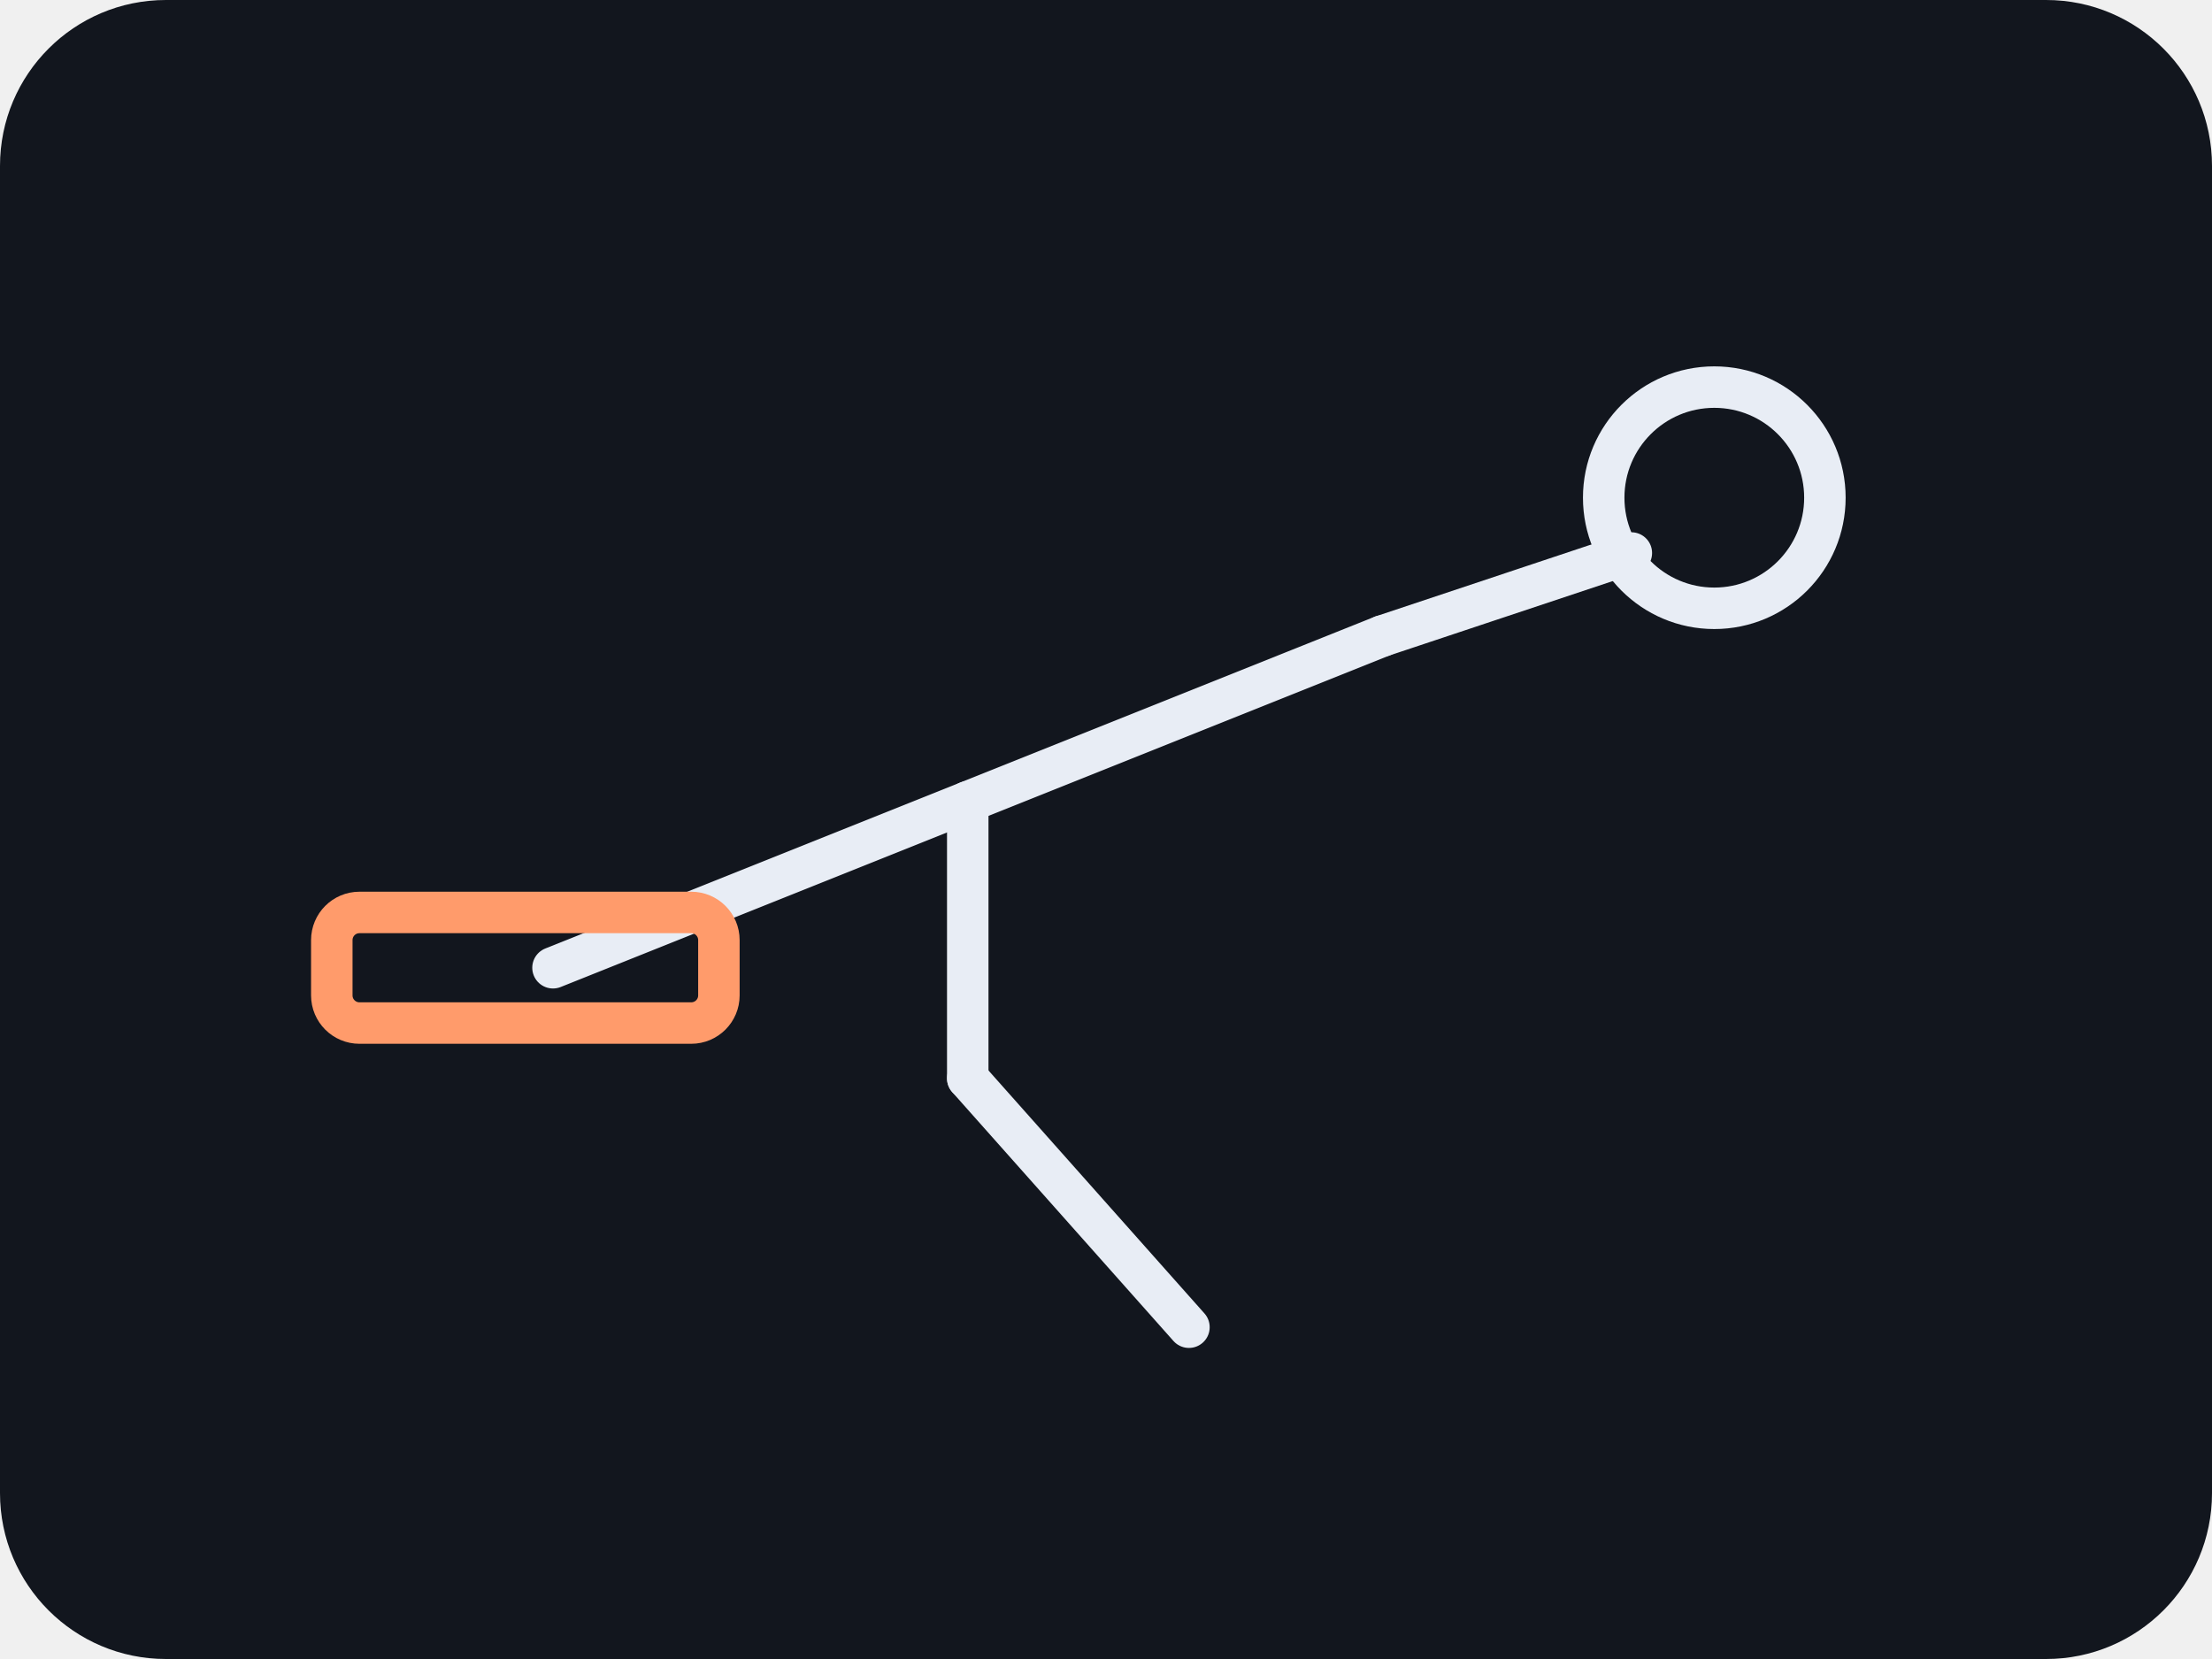
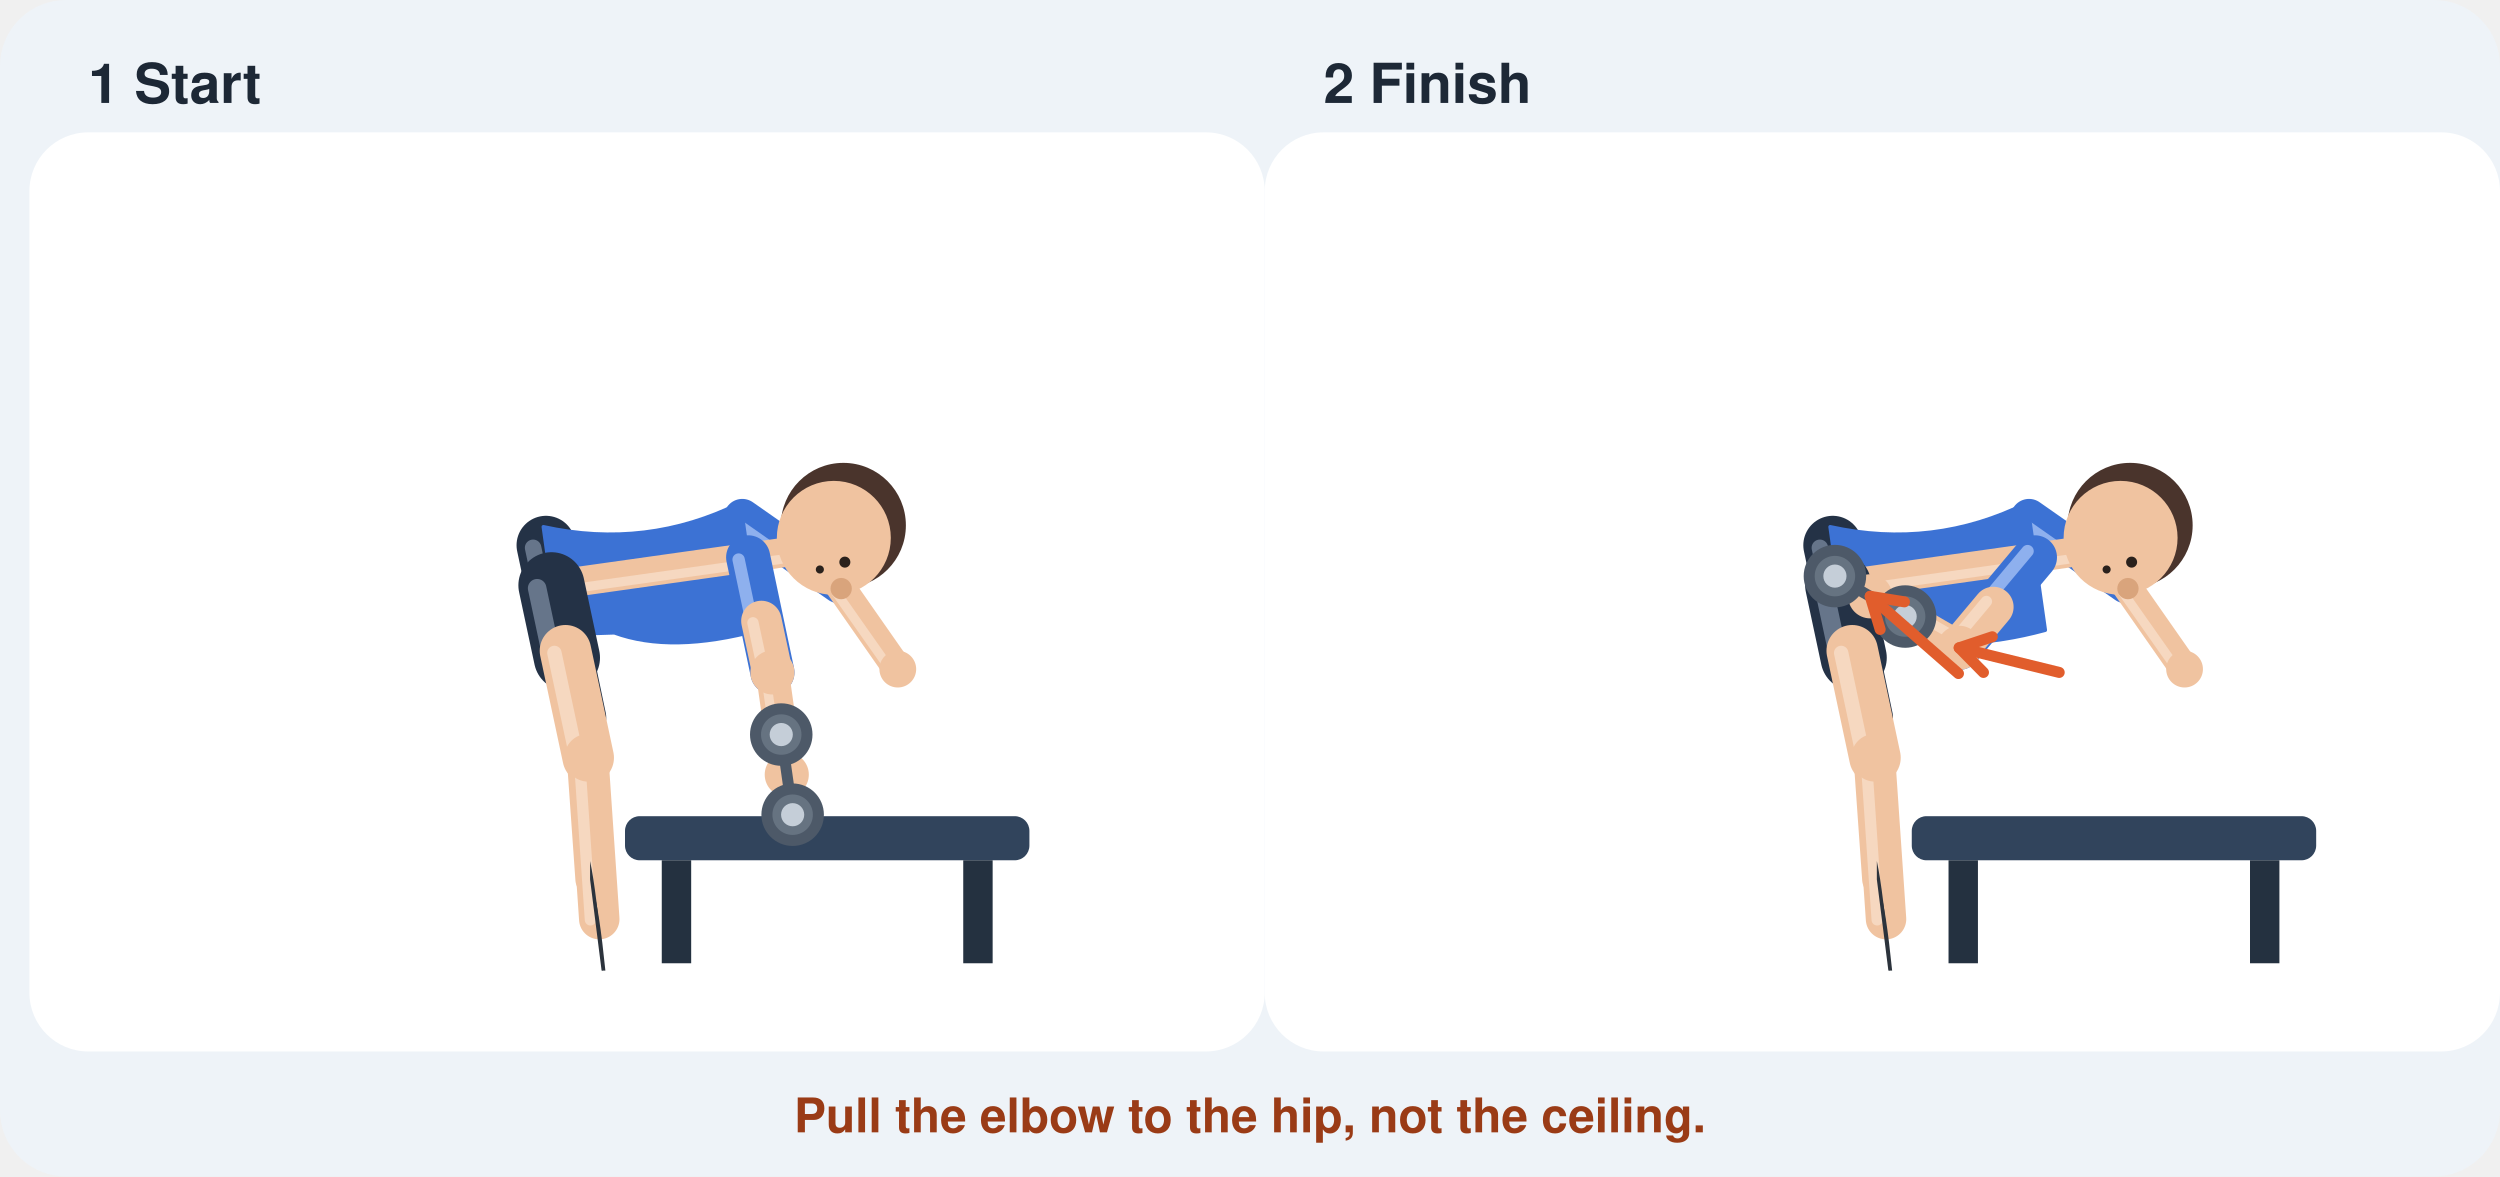
- <svg xmlns="http://www.w3.org/2000/svg" viewBox="0 0 160 120" role="img">
-   <rect width="160" height="120" rx="12" fill="#12161e" />
-   <g fill="none" stroke="#e8edf5" stroke-width="3" stroke-linecap="round" stroke-linejoin="round">
-     <line x1="40" y1="70" x2="100" y2="46" />
-     <line x1="100" y1="46" x2="118" y2="40" />
-     <line x1="70" y1="58" x2="70" y2="78" />
-     <line x1="70" y1="78" x2="86" y2="96" />
-     <circle cx="124" cy="36" r="8" />
+ <svg xmlns="http://www.w3.org/2000/svg" viewBox="0 0 680 320" role="img">
+   <style>
+   .bg { fill: #eef3f8; }
+   .panel { fill: #ffffff; }
+   .ink { fill: #1d2836; }
+   .muted { fill: #5c6b7e; }
+   .skin-fill, .skin-line { fill: #f0c3a0; stroke: #f0c3a0; }
+   .skin-shade { fill: #d9a47c; stroke: #d9a47c; }
+   .skin-hi { stroke: #f6d8c0; fill: none; }
+   .hair { fill: #4a342c; stroke: #4a342c; }
+   .ink-fill { fill: #2a211c; stroke: none; }
+   .shirt-fill, .shirt-line { fill: #3c72d4; stroke: #3c72d4; }
+   .shirt-hi { stroke: #8eb0ee; fill: none; }
+   .shorts-line { fill: #243246; stroke: #243246; }
+   .shorts-hi { stroke: #66758a; fill: none; }
+   .shoe { fill: #2c333c; stroke: none; }
+   .metal, .metal-fill { fill: #667381; stroke: #4d5968; stroke-width: 3; stroke-linecap: round; }
+   .metal-hi { fill: #c5ced8; stroke: none; }
+   .kb-fill { fill: #3e4652; stroke: #2c333c; stroke-width: 2; }
+   .kb-hi { fill: #8d97a6; stroke: none; }
+   .kb-handle { fill: none; stroke: #3e4652; stroke-width: 4; stroke-linecap: round; }
+   .bench-pad { fill: #31445c; stroke: none; }
+   .bench-leg { fill: #243140; stroke: none; }
+   .mat { fill: #1f9d8d; stroke: none; }
+   .bike { fill: none; stroke: #314052; stroke-width: 4; stroke-linecap: round; stroke-linejoin: round; }
+   .ground { stroke: #d5deea; stroke-width: 2; }
+   .arrow { fill: none; stroke: #e15d2c; stroke-width: 3; stroke-linecap: round; }
+   .arrow-head { fill: none; stroke: #e15d2c; stroke-width: 3; stroke-linecap: round; stroke-linejoin: round; }
+   .cue { fill: #9a3b16; }
+   text { font-family: "Segoe UI", Helvetica, Arial, sans-serif; }
+   line, path { stroke-linecap: round; stroke-linejoin: round; }
+   @media (prefers-color-scheme: dark) {
+     .bg { fill: #121820; }
+     .panel { fill: #1b2430; }
+     .ink { fill: #e7eef8; }
+     .muted { fill: #a9b6c9; }
+     .skin-fill, .skin-line { fill: #e7b892; stroke: #e7b892; }
+     .skin-shade { fill: #c48b62; stroke: #c48b62; }
+     .skin-hi { stroke: #f3d2b6; }
+     .hair { fill: #6b4b3e; stroke: #6b4b3e; }
+     .ink-fill { fill: #1a120f; }
+     .shirt-fill, .shirt-line { fill: #6d97e8; stroke: #6d97e8; }
+     .shirt-hi { stroke: #d5e3fb; }
+     .shorts-line { fill: #d5deea; stroke: #d5deea; }
+     .shorts-hi { stroke: #ffffff; }
+     .shoe { fill: #dfe6f0; }
+     .metal, .metal-fill { fill: #aeb8c6; stroke: #d5deea; }
+     .metal-hi { fill: #eef3f8; }
+     .kb-fill { fill: #c5ced8; stroke: #eef3f8; }
+     .kb-hi { fill: #ffffff; }
+     .kb-handle { stroke: #d5deea; }
+     .bench-pad { fill: #8ea0b8; }
+     .bench-leg { fill: #c5d0de; }
+     .mat { fill: #3dbead; }
+     .bike { stroke: #c5d2e2; }
+     .ground { stroke: #314056; }
+     .arrow, .arrow-head { stroke: #ffb089; }
+     .cue { fill: #ffc2a4; }
+   }
+ </style>
+   <rect width="680" height="320" rx="18" class="bg" />
+   <rect x="8" y="36" width="336" height="250" rx="16" class="panel" />
+   <text x="24" y="28" class="ink" font-size="15" font-weight="700">1  Start</text>
+   <clipPath id="clip0">
+     <rect x="10" y="40" width="332" height="224" rx="12" />
+   </clipPath>
+   <g clip-path="url(#clip0)">
+     <line x1="24" y1="268" x2="328" y2="268" class="ground" />
+     <rect x="170.0" y="222.0" width="110" height="12" rx="4" class="bench-pad" transform="rotate(0 170.0 222.0)" />
+     <rect x="180.0" y="234.0" width="8" height="28" class="bench-leg" />
+     <rect x="262.0" y="234.0" width="8" height="28" class="bench-leg" />
+     <line x1="148.5" y1="148.3" x2="153.0" y2="169.4" stroke-width="16" class="shorts-line" />
+     <line x1="145.0" y1="149.0" x2="149.5" y2="170.1" stroke-width="4.48" class="shorts-hi" />
+     <line x1="152.5" y1="167.0" x2="158.4" y2="195.2" stroke-width="13" class="shorts-line" />
+     <line x1="149.7" y1="167.6" x2="155.7" y2="195.8" stroke-width="3.64" class="shorts-hi" />
+     <line x1="158.4" y1="195.2" x2="161.5" y2="239.1" stroke-width="10" class="skin-line" />
+     <line x1="156.3" y1="195.4" x2="159.3" y2="239.3" stroke-width="2.8" class="skin-hi" />
+     <line x1="201.9" y1="140.7" x2="228.2" y2="159.1" stroke-width="10" class="shirt-line" />
+     <line x1="200.7" y1="142.5" x2="226.9" y2="160.9" stroke-width="2.8" class="shirt-hi" />
+     <line x1="228.2" y1="159.1" x2="244.2" y2="182.0" stroke-width="8" class="skin-line" />
+     <line x1="226.7" y1="160.1" x2="242.8" y2="183.0" stroke-width="2.5" class="skin-hi" />
+     <circle cx="244.2" cy="182.0" r="4.5" class="skin-fill" />
+     <path d="M 147.8 143.3 Q 175.9 149.5 201.4 136.8 L 206.3 171.4 Q 182.6 177.8 167.1 172.1 L 151.9 172.6 Z" class="shirt-fill" />
+     <line x1="150.0" y1="159.2" x2="212.4" y2="150.4" stroke-width="8" class="skin-line" />
+     <line x1="150.2" y1="160.9" x2="212.6" y2="152.1" stroke-width="2.5" class="skin-hi" />
+     <circle cx="229.4" cy="142.9" r="16.5" class="hair" />
+     <circle cx="226.8" cy="146.3" r="15" class="skin-fill" />
+     <circle cx="225.7" cy="138.3" r="4.2" class="skin-fill" />
+     <circle cx="225.7" cy="138.3" r="2.2" class="skin-line" />
+     <circle cx="229.8" cy="152.9" r="1.5" class="ink-fill" />
+     <circle cx="228.8" cy="160.1" r="2.4" class="skin-shade" />
+     <circle cx="223.0" cy="154.9" r="1.1" class="ink-fill" />
+     <line x1="150.0" y1="159.2" x2="154.2" y2="178.9" stroke-width="18" class="shorts-line" />
+     <line x1="146.1" y1="160.0" x2="150.3" y2="179.7" stroke-width="5.04" class="shorts-hi" />
+     <line x1="153.8" y1="177.0" x2="160.0" y2="206.1" stroke-width="14" class="skin-line" />
+     <line x1="150.8" y1="177.6" x2="157.0" y2="206.7" stroke-width="3.92" class="skin-hi" />
+     <line x1="160.0" y1="206.1" x2="163.0" y2="250.0" stroke-width="11" class="skin-line" />
+     <line x1="157.6" y1="206.3" x2="160.6" y2="250.2" stroke-width="3.08" class="skin-hi" />
+     <circle cx="160.0" cy="206.1" r="6" class="skin-fill" />
+     <path d="M 162.1 245.1 Q 163.8 253.4 165.6 273.8 L 165.6 277.8 L 162.1 250.1 Z" class="shoe" />
+     <path d="M 160.5 234.2 Q 162.3 242.6 164.0 262.9 L 164.0 266.9 L 160.5 239.2 Z" class="shoe" />
+     <line x1="203.5" y1="151.6" x2="210.1" y2="182.9" stroke-width="12" class="shirt-line" />
+     <line x1="200.9" y1="152.2" x2="207.5" y2="183.5" stroke-width="3.36" class="shirt-hi" />
+     <line x1="207.1" y1="168.9" x2="210.1" y2="182.9" stroke-width="11" class="skin-line" />
+     <line x1="204.8" y1="169.4" x2="207.8" y2="183.4" stroke-width="3.08" class="skin-hi" />
+     <line x1="210.1" y1="182.9" x2="214.0" y2="210.7" stroke-width="9" class="skin-line" />
+     <line x1="208.2" y1="183.2" x2="212.1" y2="210.9" stroke-width="2.52" class="skin-hi" />
+     <circle cx="210.1" cy="182.9" r="5.5" class="skin-fill" />
+     <circle cx="214.0" cy="210.7" r="5.5" class="skin-fill" />
+     <line x1="212.5" y1="199.8" x2="215.6" y2="221.6" stroke-width="3.5" class="metal" />
+     <circle cx="212.5" cy="199.8" r="7.0" class="metal-fill" />
+     <circle cx="215.6" cy="221.6" r="7.0" class="metal-fill" />
+     <circle cx="212.5" cy="199.8" r="3.15" class="metal-hi" />
+     <circle cx="215.6" cy="221.6" r="3.15" class="metal-hi" />
  </g>
-   <g fill="none" stroke="#3ee0b0" stroke-width="3" stroke-linecap="round">
-     <rect x="24" y="66" width="28" height="8" rx="2" stroke="#ff9b6b" />
+   <rect x="344" y="36" width="336" height="250" rx="16" class="panel" />
+   <text x="360" y="28" class="ink" font-size="15" font-weight="700">2  Finish</text>
+   <clipPath id="clip336">
+     <rect x="346" y="40" width="332" height="224" rx="12" />
+   </clipPath>
+   <g clip-path="url(#clip336)">
+     <line x1="360" y1="268" x2="664" y2="268" class="ground" />
+     <rect x="520.0" y="222.0" width="110" height="12" rx="4" class="bench-pad" transform="rotate(0 520.0 222.0)" />
+     <rect x="530.0" y="234.0" width="8" height="28" class="bench-leg" />
+     <rect x="612.0" y="234.0" width="8" height="28" class="bench-leg" />
+     <line x1="498.5" y1="148.3" x2="503.0" y2="169.4" stroke-width="16" class="shorts-line" />
+     <line x1="495.0" y1="149.0" x2="499.5" y2="170.1" stroke-width="4.48" class="shorts-hi" />
+     <line x1="502.5" y1="167.0" x2="508.4" y2="195.2" stroke-width="13" class="shorts-line" />
+     <line x1="499.7" y1="167.6" x2="505.7" y2="195.8" stroke-width="3.64" class="shorts-hi" />
+     <line x1="508.4" y1="195.2" x2="511.5" y2="239.1" stroke-width="10" class="skin-line" />
+     <line x1="506.3" y1="195.4" x2="509.3" y2="239.3" stroke-width="2.8" class="skin-hi" />
+     <line x1="551.9" y1="140.7" x2="578.2" y2="159.1" stroke-width="10" class="shirt-line" />
+     <line x1="550.7" y1="142.5" x2="576.9" y2="160.9" stroke-width="2.8" class="shirt-hi" />
+     <line x1="578.2" y1="159.1" x2="594.2" y2="182.0" stroke-width="8" class="skin-line" />
+     <line x1="576.7" y1="160.1" x2="592.8" y2="183.0" stroke-width="2.5" class="skin-hi" />
+     <circle cx="594.2" cy="182.0" r="4.5" class="skin-fill" />
+     <path d="M 497.8 143.3 Q 525.9 149.5 551.4 136.8 L 556.3 171.4 Q 532.6 177.8 517.1 172.1 L 501.9 172.6 Z" class="shirt-fill" />
+     <line x1="500.0" y1="159.2" x2="562.4" y2="150.4" stroke-width="8" class="skin-line" />
+     <line x1="500.2" y1="160.9" x2="562.6" y2="152.1" stroke-width="2.5" class="skin-hi" />
+     <circle cx="579.4" cy="142.9" r="16.5" class="hair" />
+     <circle cx="576.8" cy="146.3" r="15" class="skin-fill" />
+     <circle cx="575.7" cy="138.3" r="4.2" class="skin-fill" />
+     <circle cx="575.7" cy="138.3" r="2.2" class="skin-line" />
+     <circle cx="579.8" cy="152.9" r="1.5" class="ink-fill" />
+     <circle cx="578.8" cy="160.1" r="2.4" class="skin-shade" />
+     <circle cx="573.0" cy="154.9" r="1.1" class="ink-fill" />
+     <line x1="500.0" y1="159.2" x2="504.2" y2="178.9" stroke-width="18" class="shorts-line" />
+     <line x1="496.1" y1="160.0" x2="500.3" y2="179.7" stroke-width="5.04" class="shorts-hi" />
+     <line x1="503.8" y1="177.0" x2="510.0" y2="206.1" stroke-width="14" class="skin-line" />
+     <line x1="500.8" y1="177.6" x2="507.0" y2="206.7" stroke-width="3.92" class="skin-hi" />
+     <line x1="510.0" y1="206.1" x2="513.0" y2="250.0" stroke-width="11" class="skin-line" />
+     <line x1="507.6" y1="206.3" x2="510.6" y2="250.2" stroke-width="3.08" class="skin-hi" />
+     <circle cx="510.0" cy="206.1" r="6" class="skin-fill" />
+     <path d="M 512.1 245.1 Q 513.8 253.4 515.6 273.8 L 515.6 277.8 L 512.1 250.1 Z" class="shoe" />
+     <path d="M 510.5 234.2 Q 512.3 242.6 514.0 262.9 L 514.0 266.9 L 510.5 239.2 Z" class="shoe" />
+     <line x1="553.5" y1="151.6" x2="532.9" y2="176.2" stroke-width="12" class="shirt-line" />
+     <line x1="551.5" y1="149.9" x2="530.9" y2="174.5" stroke-width="3.36" class="shirt-hi" />
+     <line x1="542.2" y1="165.1" x2="532.9" y2="176.2" stroke-width="11" class="skin-line" />
+     <line x1="540.3" y1="163.6" x2="531.1" y2="174.6" stroke-width="3.08" class="skin-hi" />
+     <line x1="532.9" y1="176.2" x2="508.7" y2="162.2" stroke-width="9" class="skin-line" />
+     <line x1="533.9" y1="174.4" x2="509.6" y2="160.4" stroke-width="2.52" class="skin-hi" />
+     <circle cx="532.9" cy="176.2" r="5.5" class="skin-fill" />
+     <circle cx="508.7" cy="162.2" r="5.5" class="skin-fill" />
+     <line x1="518.2" y1="167.7" x2="499.1" y2="156.7" stroke-width="3.5" class="metal" />
+     <circle cx="518.2" cy="167.7" r="7.0" class="metal-fill" />
+     <circle cx="499.1" cy="156.7" r="7.0" class="metal-fill" />
+     <circle cx="518.2" cy="167.7" r="3.15" class="metal-hi" />
+     <circle cx="499.1" cy="156.7" r="3.15" class="metal-hi" />
  </g>
+   <clipPath id="clip-cues">
+     <rect x="0" y="0" width="680" height="286" />
+   </clipPath>
+   <g clip-path="url(#clip-cues)">
+     <line x1="560.1" y1="182.9" x2="532.9" y2="176.2" class="arrow" />
+     <path d="M 541.9 173.2 L 532.9 176.2 L 539.5 182.9" class="arrow-head" />
+     <line x1="532.7" y1="183.2" x2="508.7" y2="162.2" class="arrow" />
+     <path d="M 518.0 163.7 L 508.7 162.2 L 511.4 171.2" class="arrow-head" />
+   </g>
+   <text x="340" y="308" text-anchor="middle" class="cue" font-size="13" font-weight="700">Pull the elbow to the hip, not the ceiling.</text>
</svg>
